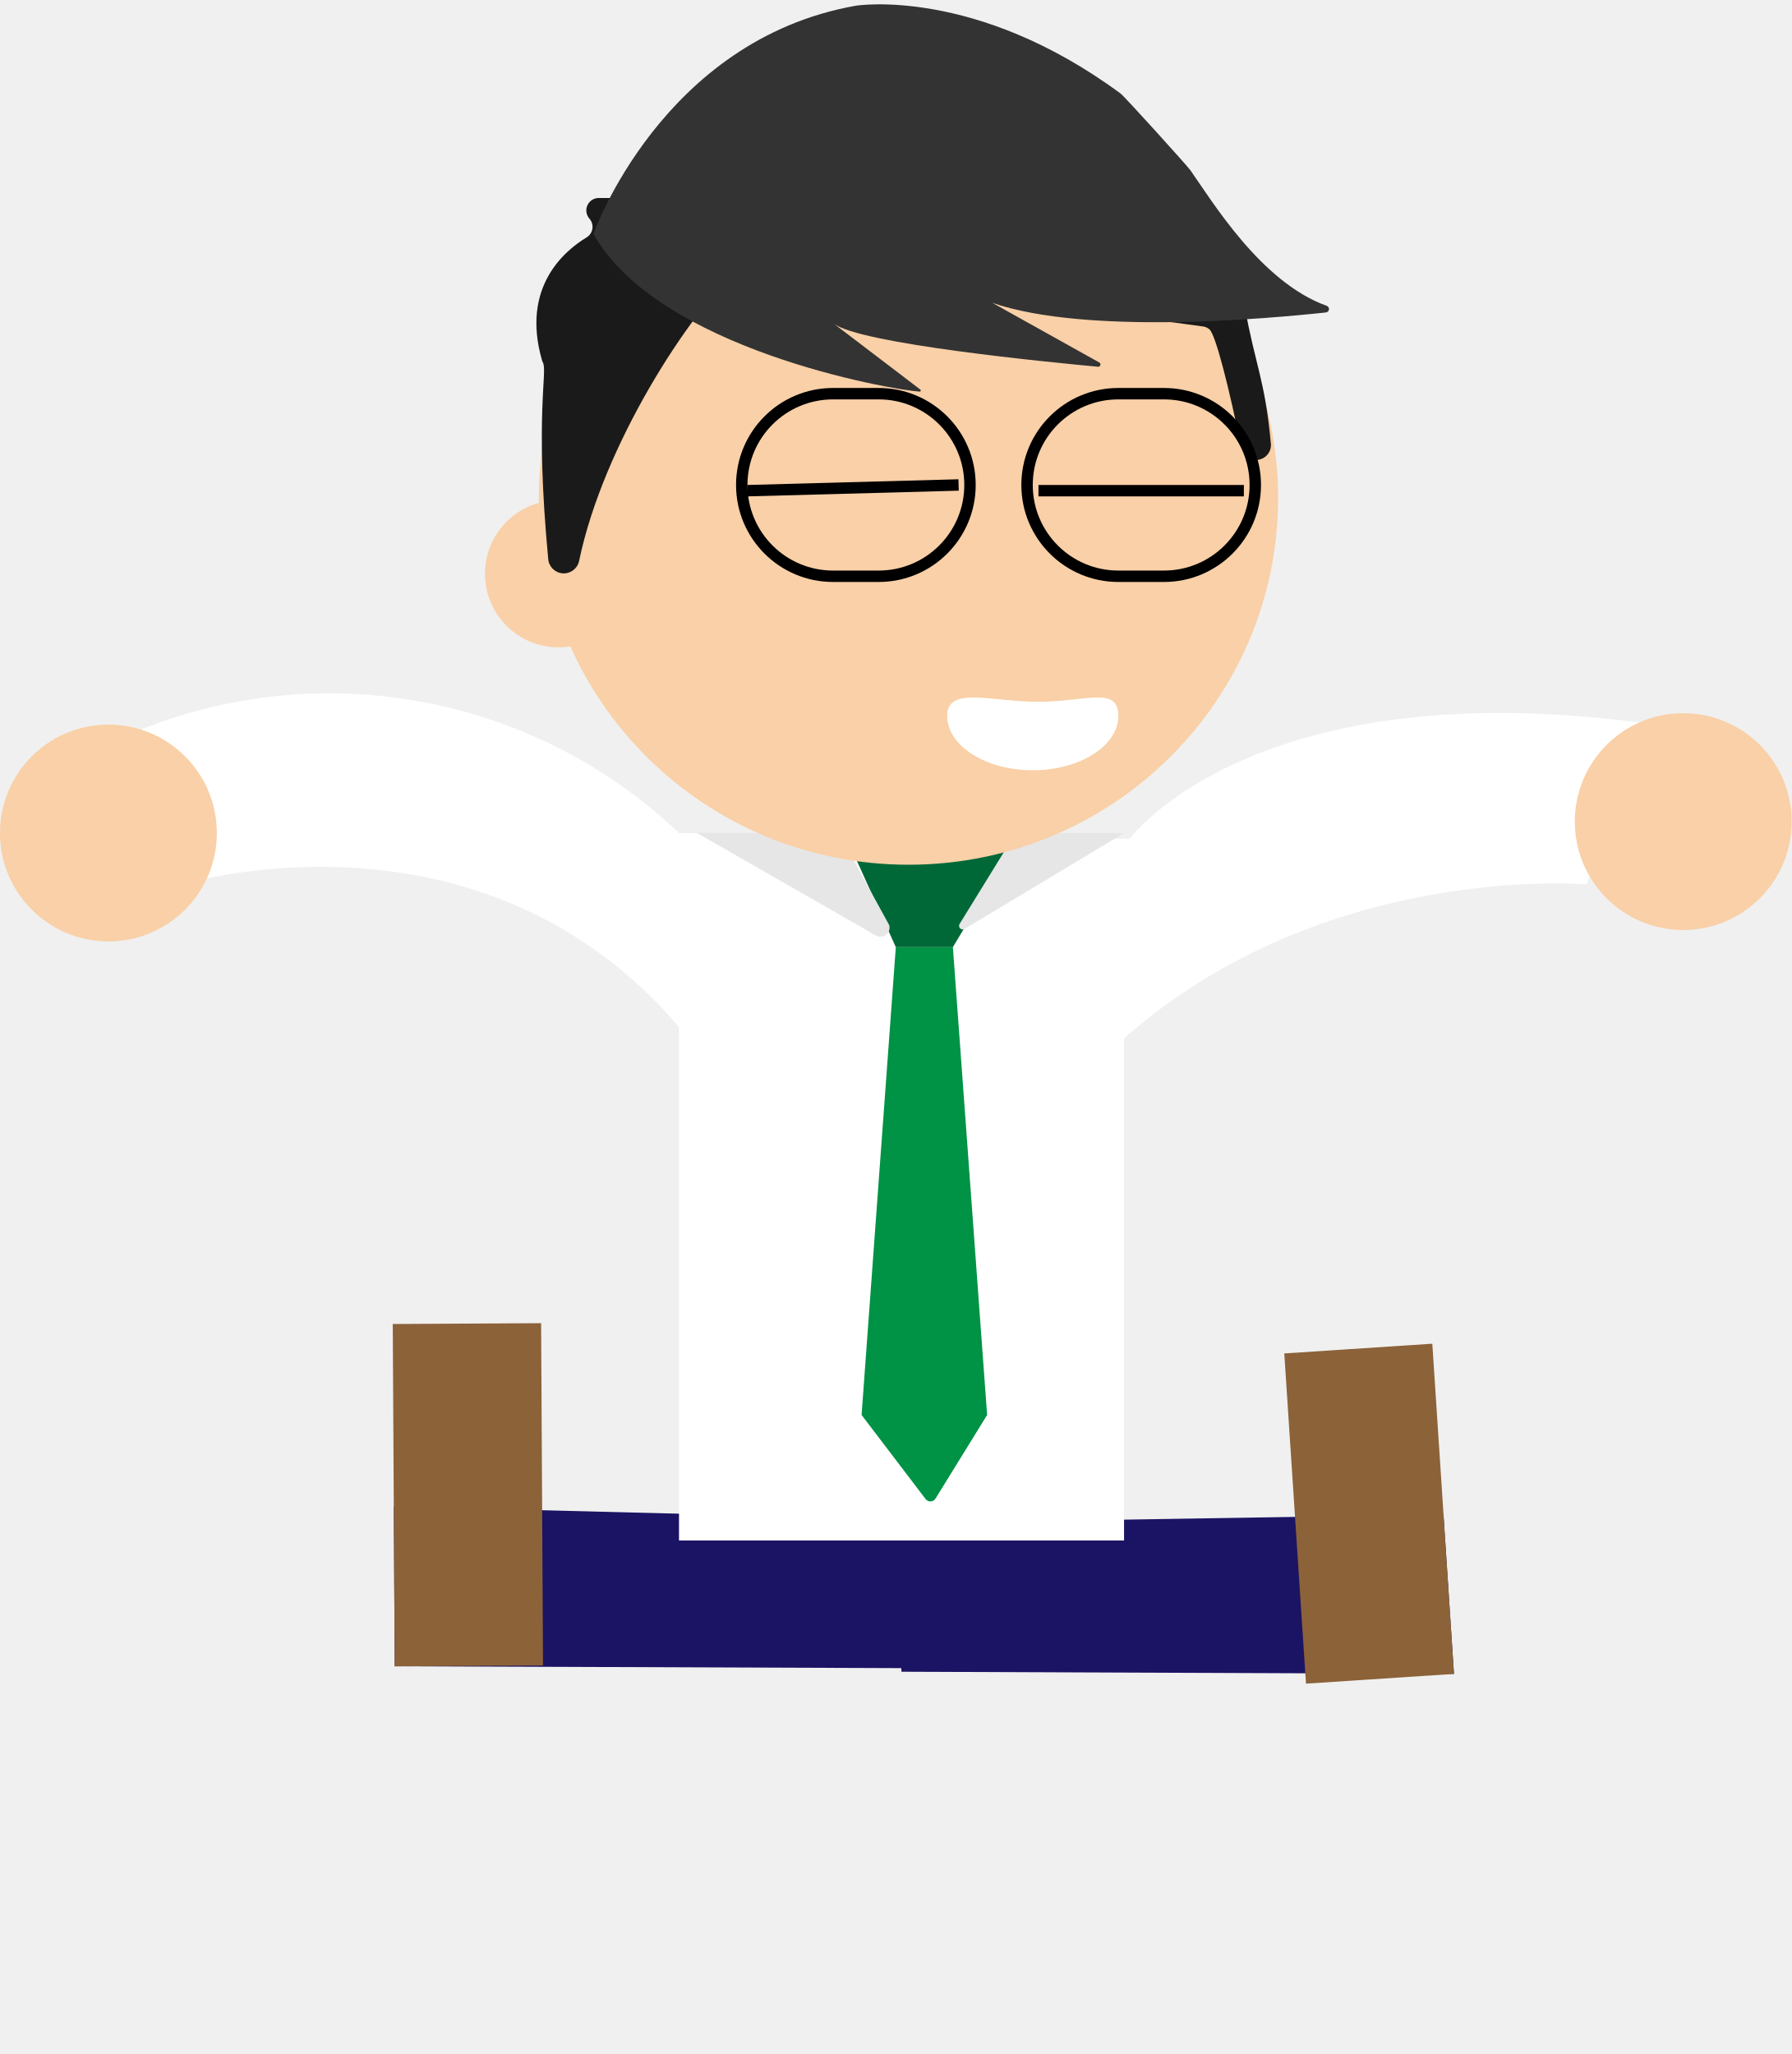
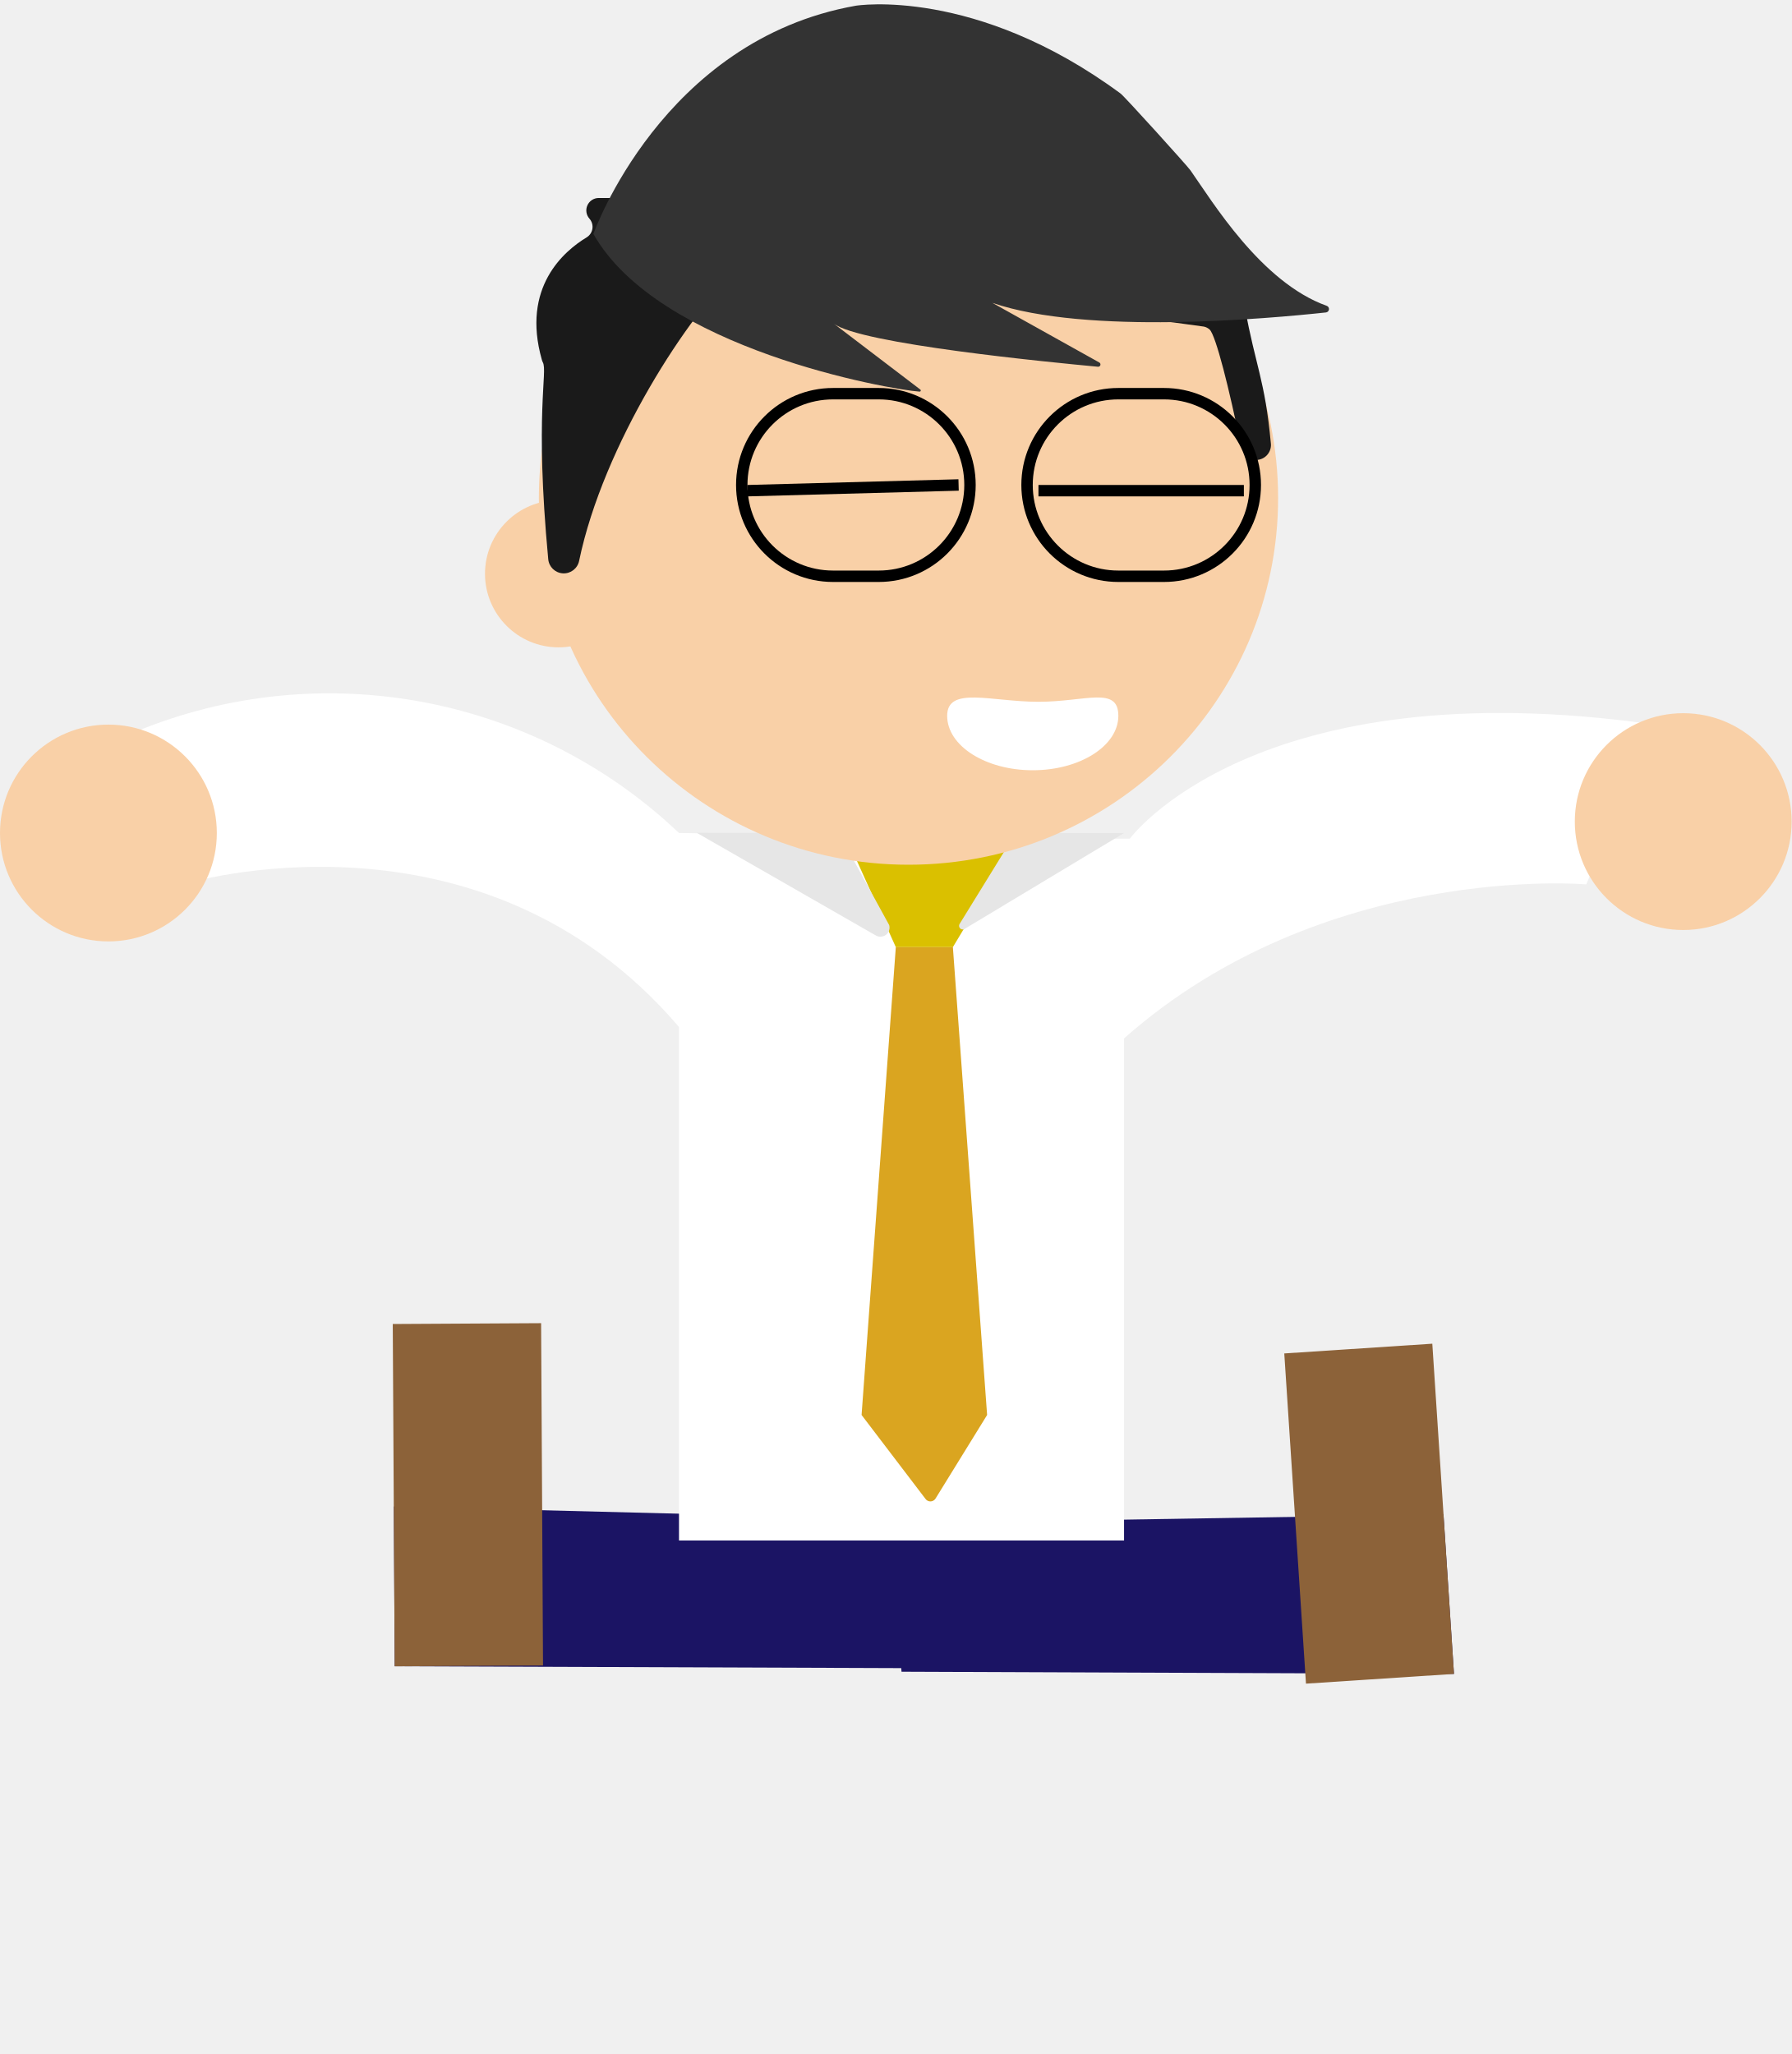
<svg xmlns="http://www.w3.org/2000/svg" height="180" viewBox="0 0 157 180" width="157">
  <path d="m34.59 146.02-.08-14 45.44 1.15.61 13.02z" fill="#1b1464" />
  <path d="m26 124.49h30v13h-30z" fill="#8c6239" transform="matrix(.00558502 .9999844 -.9999844 .00558502 171.76 89.26)" />
  <path d="m126.49 132.72.92 13.97-48.41-.19-1-13z" fill="#1b1464" />
  <path d="m105.47 126.15h29v13h-29z" fill="#8c6239" transform="matrix(-.06557729 -.9978475 .9978475 -.06557729 -4.52 261.06)" />
  <path d="m98.5 91v44h-39v-45c-17.5-20.5-43.5-12.5-43.5-12.5l-5-13a44.49 44.49 0 0 1 48.5 8.5l31.5.5h8s11-15 46-10l-6 14s-23-2-40.5 13.5" fill="#fff" />
  <circle cx="9.5" cy="73" fill="#f9d0a7" r="9.5" />
  <circle cx="147.5" cy="72" fill="#f9d0a7" r="9.5" />
-   <path d="m73.99 73 4.51 10h5l6-10z" fill="#006837" />
-   <path d="m78.5 83-3 41 5.59 7.34a.53.53 0 0 0 .88 0l4.53-7.34-3-41z" fill="#009245" />
+   <path d="m73.99 73 4.51 10h5l6-10z" fill="#DAC000" />
+   <path d="m78.5 83-3 41 5.59 7.34a.53.53 0 0 0 .88 0l4.53-7.34-3-41z" fill="#DAA520" />
  <path d="m73.5 73 4.42 8.07a.8.8 0 0 1 -1.17.91l-15.7-9z" fill="#e6e6e6" />
  <path d="m84.07 81 4.93-8h9.5l-14 8.42a.32.32 0 0 1 -.43-.42z" fill="#e6e6e6" />
  <ellipse cx="79.61" cy="43.64" fill="#f9d0a7" rx="32.39" ry="32.14" />
  <circle cx="48.95" cy="50.28" fill="#f9d0a7" r="6.45" />
  <path d="m98 62.73c0 2.63-3.36 4.77-7.5 4.77s-7.5-2.14-7.5-4.77 3.86-1.23 8-1.23 7-1.41 7 1.23z" fill="#fff" />
  <path d="m111.36 38.81c-.5-5.47-1.36-6.81-2.26-11.81a1.09 1.09 0 0 0 -.58-.78l-22.76-11.57a1 1 0 0 0 -.63-.11l-22.37 2.81h-10.3a1.09 1.09 0 0 0 -.81 1.81 1.08 1.08 0 0 1 -.24 1.64c-2 1.21-5.73 4.39-3.93 10.72a1.17 1.17 0 0 0 .09.24c.44.8-.73 4.45.47 17.23a1.37 1.37 0 0 0 2.71.15c2.11-10.14 9.64-21.74 14.07-25.72a1.06 1.06 0 0 1 .92-.23l39.75 5.43a1.08 1.08 0 0 1 .51.26c.54.51 1.72 5.17 2.76 10.3a1.31 1.31 0 0 0 2.6-.37z" fill="#1a1a1a" />
  <path d="m80.59 34.32c-2.59-.17-22.91-3.74-28.59-13.82 0 0 6-17 23-20 0 0 10.46-1.7 23.2 7.7.37.28 5.86 6.35 6.12 6.73 1.92 2.73 6.2 9.82 11.94 11.87a.3.3 0 0 1 -.06.58c-5 .54-21 2-29.24-.84l9.36 5.22a.2.2 0 0 1 -.1.38c-4.14-.39-20.88-2-23.17-3.79l7.6 5.79a.1.1 0 0 1 -.06.18z" fill="#333" />
  <g stroke="#000" stroke-miterlimit="10">
    <rect fill="#f9d0a7" height="16" rx="8" width="20" x="90" y="34.5" />
    <rect fill="#f9d0a7" height="16" rx="8" width="20" x="65" y="34.5" />
    <path d="m65.5 43 18.5-.5" />
    <path d="m91 43h18" />
  </g>
</svg>
